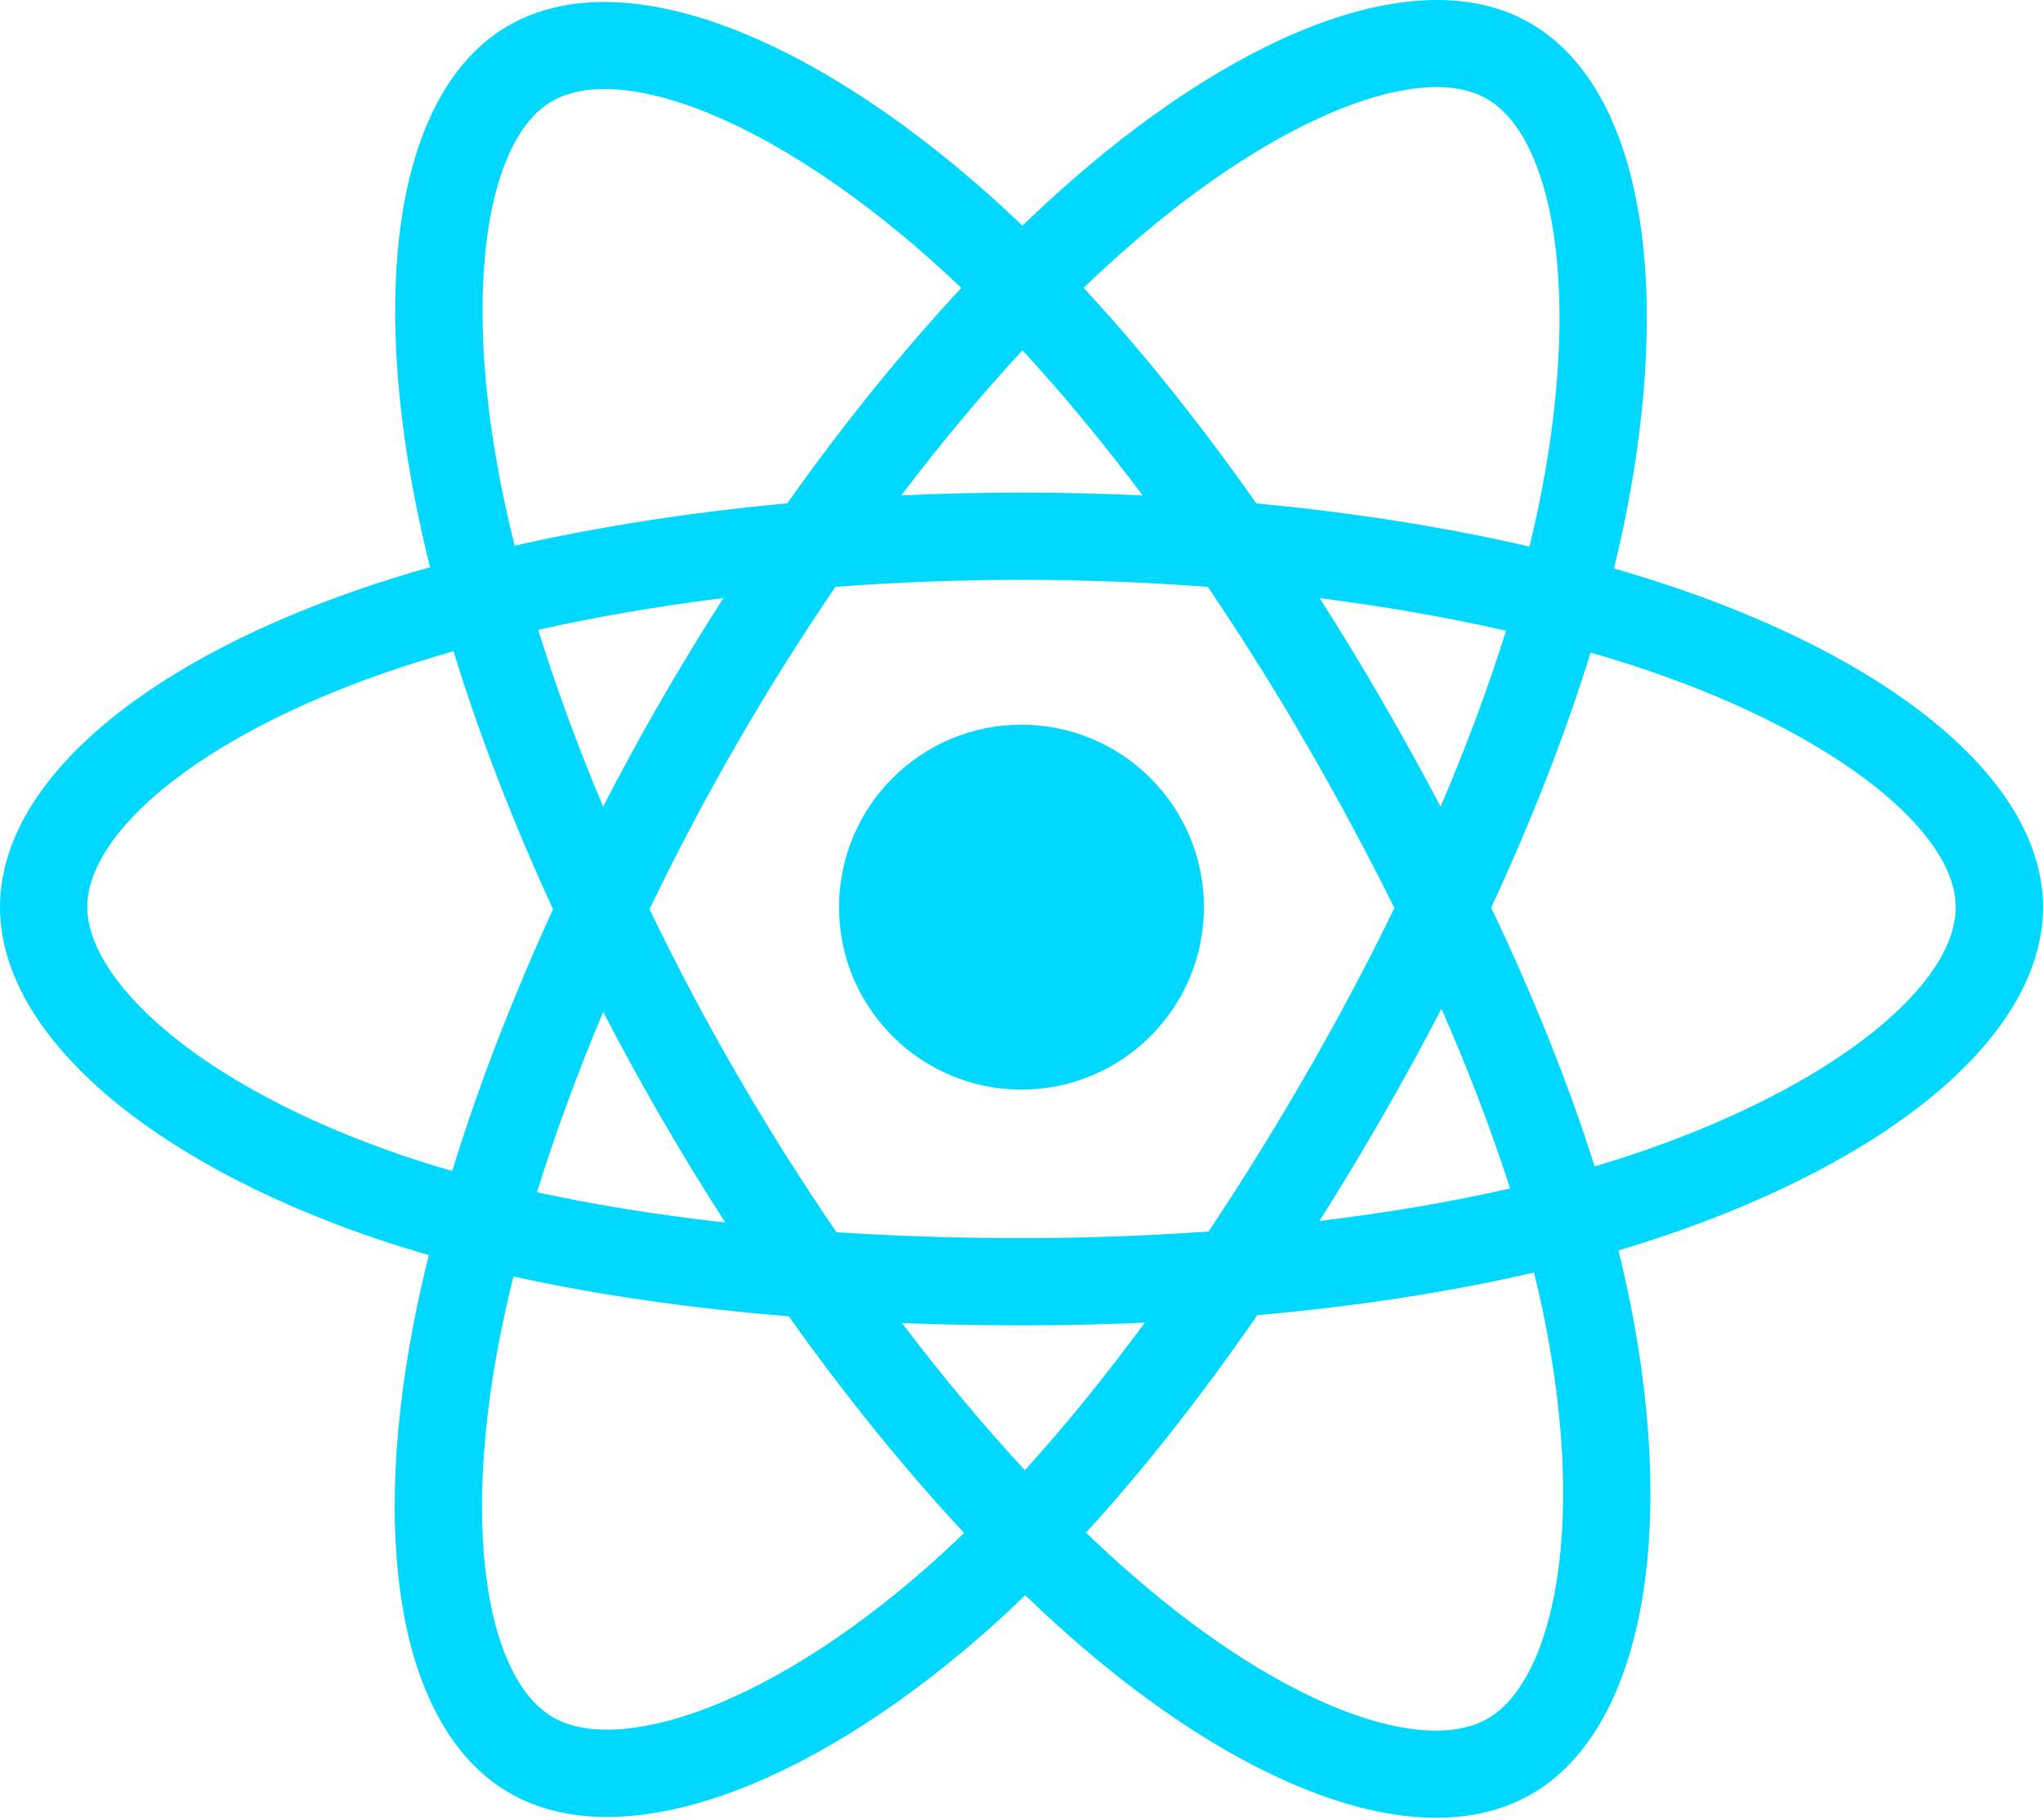
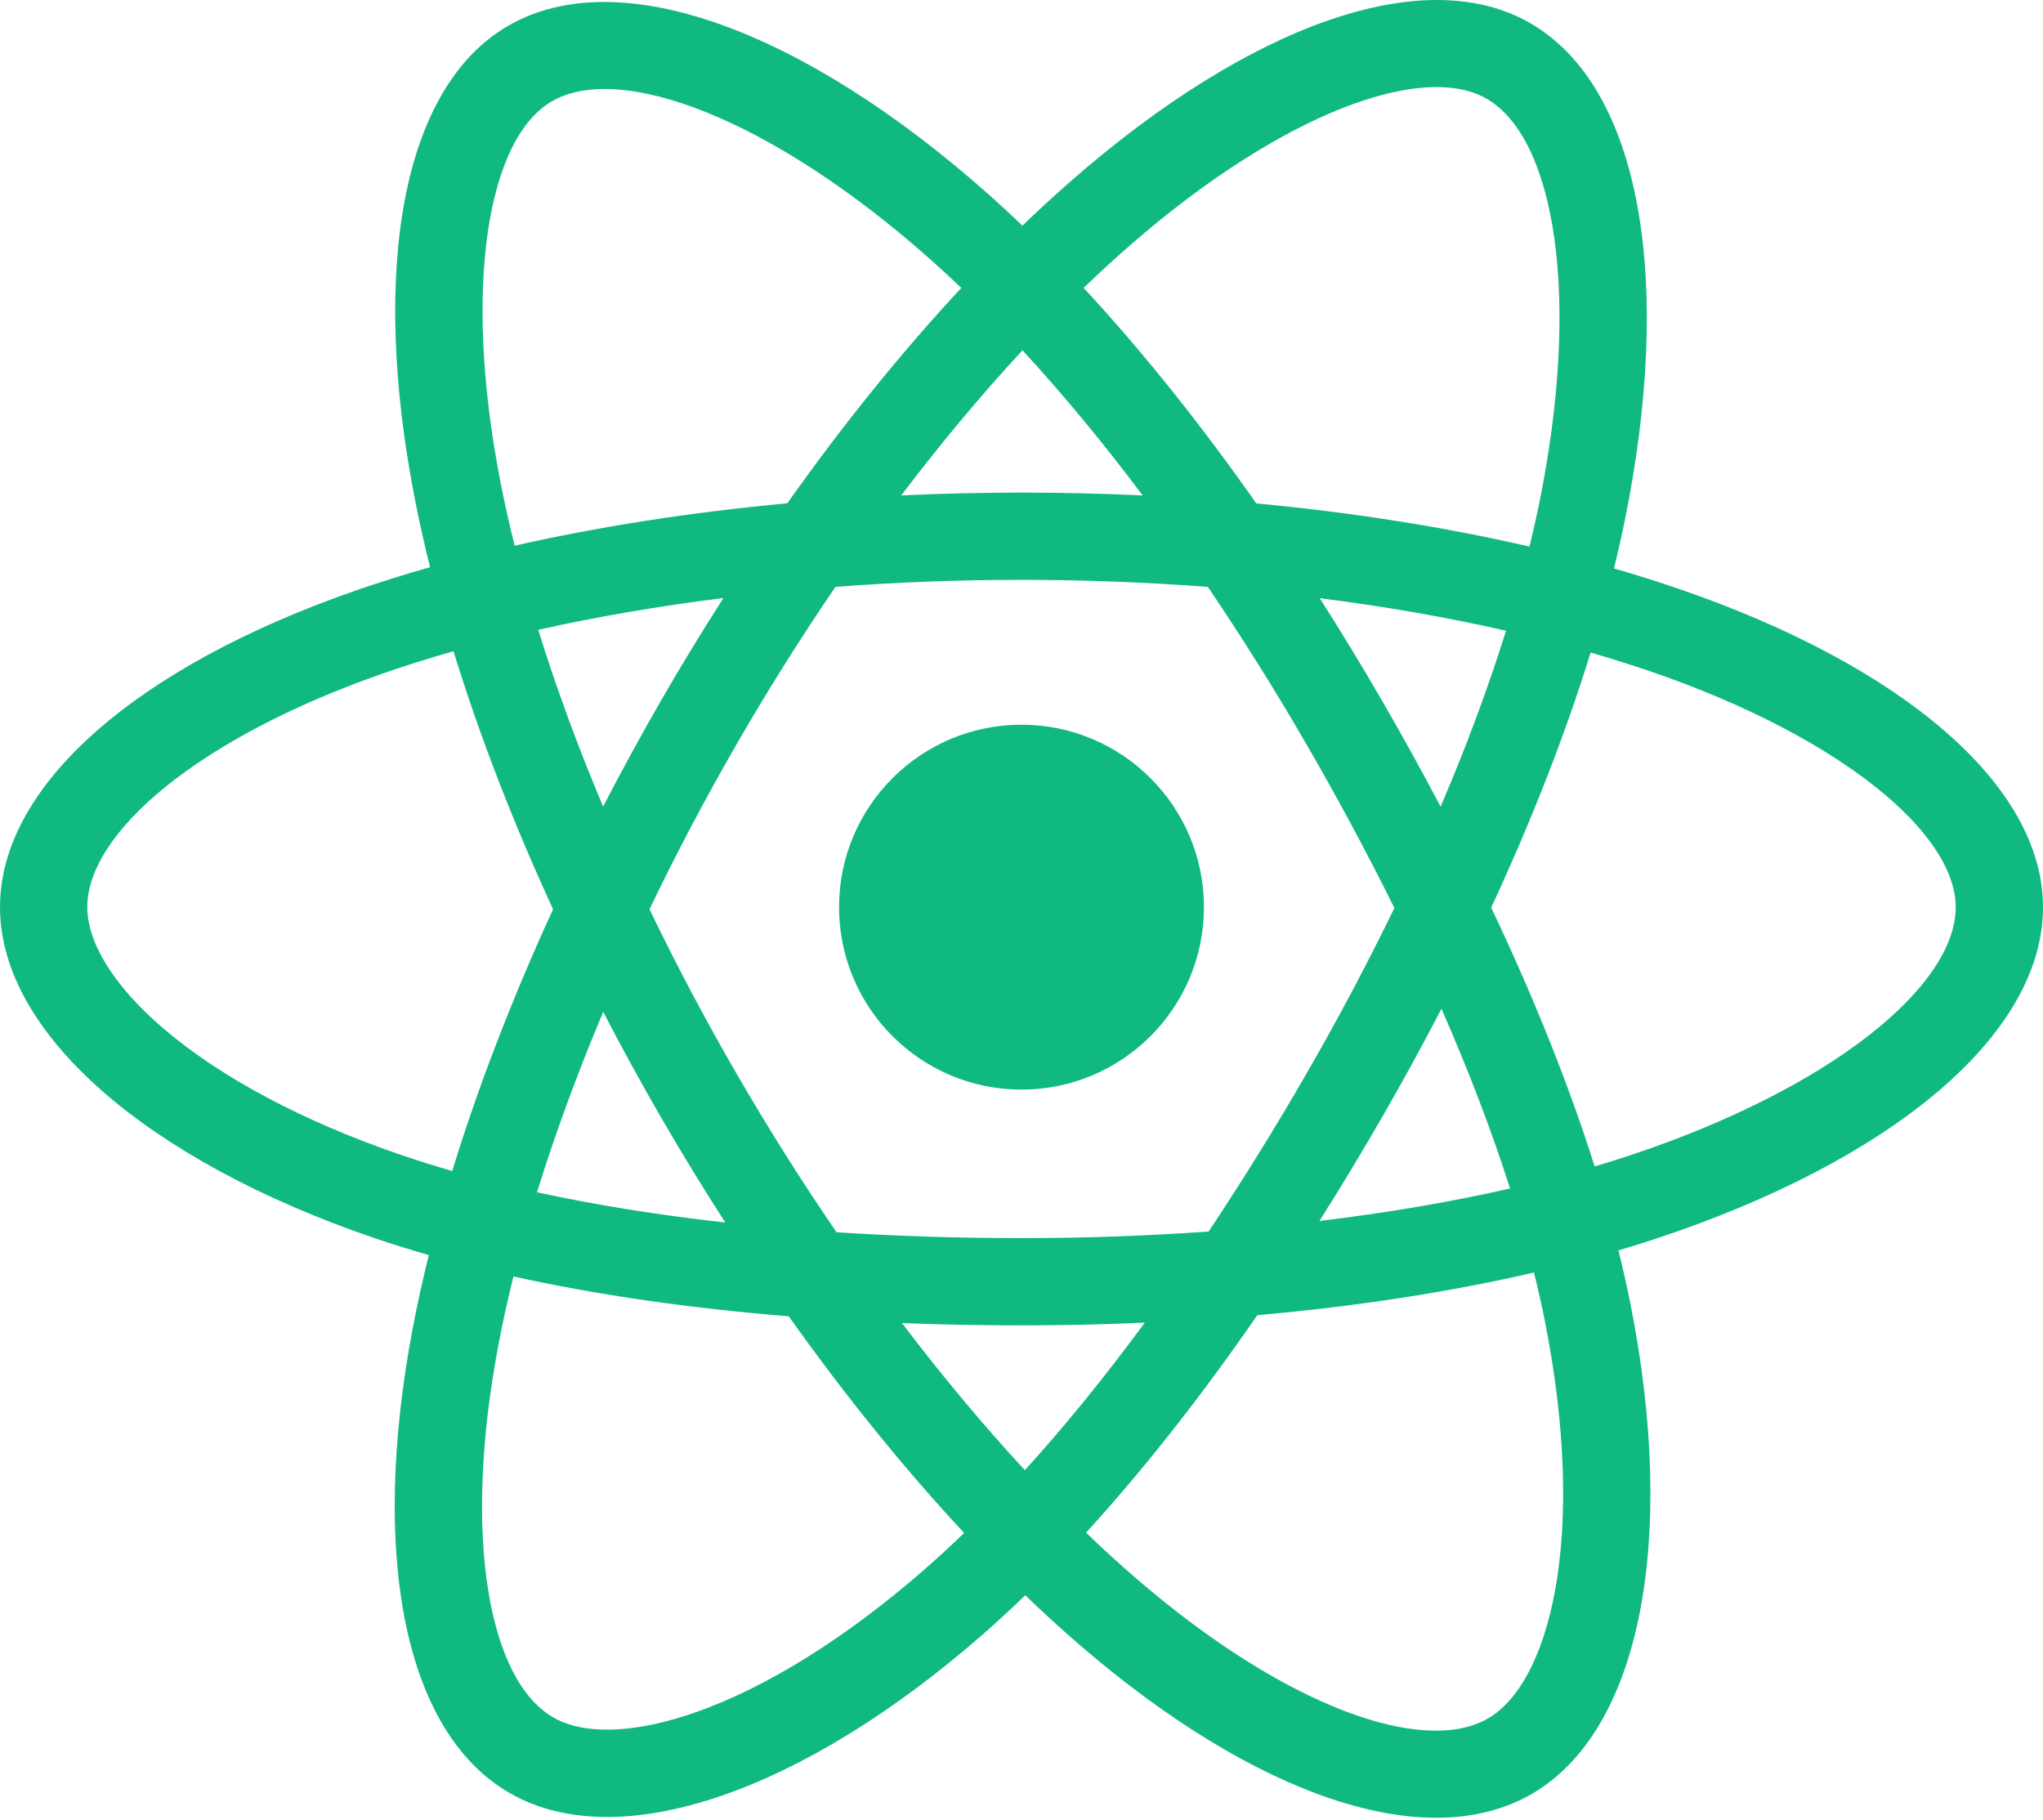
<svg xmlns="http://www.w3.org/2000/svg" aria-hidden="true" role="img" class="iconify iconify--logos" width="35.93" height="32" preserveAspectRatio="xMidYMid meet" viewBox="0 0 256 228">
-   <path fill="#00D8FF" d="M210.483 73.824a171.49 171.49 0 0 0-8.24-2.597c.465-1.9.893-3.777 1.273-5.621c6.238-30.281 2.16-54.676-11.769-62.708c-13.355-7.7-35.196.329-57.254 19.526a171.23 171.23 0 0 0-6.375 5.848a155.866 155.866 0 0 0-4.241-3.917C100.759 3.829 77.587-4.822 63.673 3.233C50.33 10.957 46.379 33.89 51.995 62.588a170.974 170.974 0 0 0 1.892 8.48c-3.28.932-6.445 1.924-9.474 2.98C17.309 83.498 0 98.307 0 113.668c0 15.865 18.582 31.778 46.812 41.427a145.52 145.52 0 0 0 6.921 2.165a167.467 167.467 0 0 0-2.01 9.138c-5.354 28.2-1.173 50.591 12.134 58.266c13.744 7.926 36.812-.22 59.273-19.855a145.567 145.567 0 0 0 5.342-4.923a168.064 168.064 0 0 0 6.92 6.314c21.758 18.722 43.246 26.282 56.54 18.586c13.731-7.949 18.194-32.003 12.4-61.268a145.016 145.016 0 0 0-1.535-6.842c1.62-.48 3.21-.974 4.76-1.488c29.348-9.723 48.443-25.443 48.443-41.52c0-15.417-17.868-30.326-45.517-39.844Zm-6.365 70.984c-1.4.463-2.836.91-4.3 1.345c-3.24-10.257-7.612-21.163-12.963-32.432c5.106-11 9.31-21.767 12.459-31.957c2.619.758 5.16 1.557 7.61 2.4c23.69 8.156 38.14 20.213 38.14 29.504c0 9.896-15.606 22.743-40.946 31.14Zm-10.514 20.834c2.562 12.94 2.927 24.64 1.23 33.787c-1.524 8.219-4.59 13.698-8.382 15.893c-8.067 4.67-25.32-1.4-43.927-17.412a156.726 156.726 0 0 1-6.437-5.87c7.214-7.889 14.423-17.06 21.459-27.246c12.376-1.098 24.068-2.894 34.671-5.345a134.17 134.17 0 0 1 1.386 6.193ZM87.276 214.515c-7.882 2.783-14.16 2.863-17.955.675c-8.075-4.657-11.432-22.636-6.853-46.752a156.923 156.923 0 0 1 1.869-8.499c10.486 2.32 22.093 3.988 34.498 4.994c7.084 9.967 14.501 19.128 21.976 27.15a134.668 134.668 0 0 1-4.877 4.492c-9.933 8.682-19.886 14.842-28.658 17.94ZM50.35 144.747c-12.483-4.267-22.792-9.812-29.858-15.863c-6.35-5.437-9.555-10.836-9.555-15.216c0-9.322 13.897-21.212 37.076-29.293c2.813-.98 5.757-1.905 8.812-2.773c3.204 10.42 7.406 21.315 12.477 32.332c-5.137 11.18-9.399 22.249-12.634 32.792a134.718 134.718 0 0 1-6.318-1.979Zm12.378-84.26c-4.811-24.587-1.616-43.134 6.425-47.789c8.564-4.958 27.502 2.111 47.463 19.835a144.318 144.318 0 0 1 3.841 3.545c-7.438 7.987-14.787 17.08-21.808 26.988c-12.04 1.116-23.565 2.908-34.161 5.309a160.342 160.342 0 0 1-1.76-7.887Zm110.427 27.268a347.8 347.8 0 0 0-7.785-12.803c8.168 1.033 15.994 2.404 23.343 4.08c-2.206 7.072-4.956 14.465-8.193 22.045a381.151 381.151 0 0 0-7.365-13.322Zm-45.032-43.861c5.044 5.465 10.096 11.566 15.065 18.186a322.04 322.04 0 0 0-30.257-.006c4.974-6.559 10.069-12.652 15.192-18.18ZM82.802 87.83a323.167 323.167 0 0 0-7.227 13.238c-3.184-7.553-5.909-14.98-8.134-22.152c7.304-1.634 15.093-2.97 23.209-3.984a321.524 321.524 0 0 0-7.848 12.897Zm8.081 65.352c-8.385-.936-16.291-2.203-23.593-3.793c2.26-7.3 5.045-14.885 8.298-22.6a321.187 321.187 0 0 0 7.257 13.246c2.594 4.48 5.28 8.868 8.038 13.147Zm37.542 31.03c-5.184-5.592-10.354-11.779-15.403-18.433c4.902.192 9.899.29 14.978.29c5.218 0 10.376-.117 15.453-.343c-4.985 6.774-10.018 12.97-15.028 18.486Zm52.198-57.817c3.422 7.8 6.306 15.345 8.596 22.52c-7.422 1.694-15.436 3.058-23.88 4.071a382.417 382.417 0 0 0 7.859-13.026a347.403 347.403 0 0 0 7.425-13.565Zm-16.898 8.101a358.557 358.557 0 0 1-12.281 19.815a329.4 329.4 0 0 1-23.444.823c-7.967 0-15.716-.248-23.178-.732a310.202 310.202 0 0 1-12.513-19.846h.001a307.41 307.41 0 0 1-10.923-20.627a310.278 310.278 0 0 1 10.89-20.637l-.001.001a307.318 307.318 0 0 1 12.413-19.761c7.613-.576 15.42-.876 23.31-.876H128c7.926 0 15.743.303 23.354.883a329.357 329.357 0 0 1 12.335 19.695a358.489 358.489 0 0 1 11.036 20.54a329.472 329.472 0 0 1-11 20.722Zm22.56-122.124c8.572 4.944 11.906 24.881 6.52 51.026c-.344 1.668-.73 3.367-1.15 5.09c-10.622-2.452-22.155-4.275-34.23-5.408c-7.034-10.017-14.323-19.124-21.64-27.008a160.789 160.789 0 0 1 5.888-5.4c18.9-16.447 36.564-22.941 44.612-18.3ZM128 90.808c12.625 0 22.86 10.235 22.86 22.86s-10.235 22.86-22.86 22.86s-22.86-10.235-22.86-22.86s10.235-22.86 22.86-22.86Z" />
+   <path fill="#10b981" d="M210.483 73.824a171.49 171.49 0 0 0-8.24-2.597c.465-1.9.893-3.777 1.273-5.621c6.238-30.281 2.16-54.676-11.769-62.708c-13.355-7.7-35.196.329-57.254 19.526a171.23 171.23 0 0 0-6.375 5.848a155.866 155.866 0 0 0-4.241-3.917C100.759 3.829 77.587-4.822 63.673 3.233C50.33 10.957 46.379 33.89 51.995 62.588a170.974 170.974 0 0 0 1.892 8.48c-3.28.932-6.445 1.924-9.474 2.98C17.309 83.498 0 98.307 0 113.668c0 15.865 18.582 31.778 46.812 41.427a145.52 145.52 0 0 0 6.921 2.165a167.467 167.467 0 0 0-2.01 9.138c-5.354 28.2-1.173 50.591 12.134 58.266c13.744 7.926 36.812-.22 59.273-19.855a145.567 145.567 0 0 0 5.342-4.923a168.064 168.064 0 0 0 6.92 6.314c21.758 18.722 43.246 26.282 56.54 18.586c13.731-7.949 18.194-32.003 12.4-61.268a145.016 145.016 0 0 0-1.535-6.842c1.62-.48 3.21-.974 4.76-1.488c29.348-9.723 48.443-25.443 48.443-41.52c0-15.417-17.868-30.326-45.517-39.844Zm-6.365 70.984c-1.4.463-2.836.91-4.3 1.345c-3.24-10.257-7.612-21.163-12.963-32.432c5.106-11 9.31-21.767 12.459-31.957c2.619.758 5.16 1.557 7.61 2.4c23.69 8.156 38.14 20.213 38.14 29.504c0 9.896-15.606 22.743-40.946 31.14Zm-10.514 20.834c2.562 12.94 2.927 24.64 1.23 33.787c-1.524 8.219-4.59 13.698-8.382 15.893c-8.067 4.67-25.32-1.4-43.927-17.412a156.726 156.726 0 0 1-6.437-5.87c7.214-7.889 14.423-17.06 21.459-27.246c12.376-1.098 24.068-2.894 34.671-5.345a134.17 134.17 0 0 1 1.386 6.193ZM87.276 214.515c-7.882 2.783-14.16 2.863-17.955.675c-8.075-4.657-11.432-22.636-6.853-46.752a156.923 156.923 0 0 1 1.869-8.499c10.486 2.32 22.093 3.988 34.498 4.994c7.084 9.967 14.501 19.128 21.976 27.15a134.668 134.668 0 0 1-4.877 4.492c-9.933 8.682-19.886 14.842-28.658 17.94ZM50.35 144.747c-12.483-4.267-22.792-9.812-29.858-15.863c-6.35-5.437-9.555-10.836-9.555-15.216c0-9.322 13.897-21.212 37.076-29.293c2.813-.98 5.757-1.905 8.812-2.773c3.204 10.42 7.406 21.315 12.477 32.332c-5.137 11.18-9.399 22.249-12.634 32.792a134.718 134.718 0 0 1-6.318-1.979Zm12.378-84.26c-4.811-24.587-1.616-43.134 6.425-47.789c8.564-4.958 27.502 2.111 47.463 19.835a144.318 144.318 0 0 1 3.841 3.545c-7.438 7.987-14.787 17.08-21.808 26.988c-12.04 1.116-23.565 2.908-34.161 5.309a160.342 160.342 0 0 1-1.76-7.887Zm110.427 27.268a347.8 347.8 0 0 0-7.785-12.803c8.168 1.033 15.994 2.404 23.343 4.08c-2.206 7.072-4.956 14.465-8.193 22.045a381.151 381.151 0 0 0-7.365-13.322Zm-45.032-43.861c5.044 5.465 10.096 11.566 15.065 18.186a322.04 322.04 0 0 0-30.257-.006c4.974-6.559 10.069-12.652 15.192-18.18ZM82.802 87.83a323.167 323.167 0 0 0-7.227 13.238c-3.184-7.553-5.909-14.98-8.134-22.152c7.304-1.634 15.093-2.97 23.209-3.984a321.524 321.524 0 0 0-7.848 12.897Zm8.081 65.352c-8.385-.936-16.291-2.203-23.593-3.793c2.26-7.3 5.045-14.885 8.298-22.6a321.187 321.187 0 0 0 7.257 13.246c2.594 4.48 5.28 8.868 8.038 13.147Zm37.542 31.03c-5.184-5.592-10.354-11.779-15.403-18.433c4.902.192 9.899.29 14.978.29c5.218 0 10.376-.117 15.453-.343c-4.985 6.774-10.018 12.97-15.028 18.486Zm52.198-57.817c3.422 7.8 6.306 15.345 8.596 22.52c-7.422 1.694-15.436 3.058-23.88 4.071a382.417 382.417 0 0 0 7.859-13.026a347.403 347.403 0 0 0 7.425-13.565Zm-16.898 8.101a358.557 358.557 0 0 1-12.281 19.815a329.4 329.4 0 0 1-23.444.823c-7.967 0-15.716-.248-23.178-.732a310.202 310.202 0 0 1-12.513-19.846h.001a307.41 307.41 0 0 1-10.923-20.627a310.278 310.278 0 0 1 10.89-20.637l-.001.001a307.318 307.318 0 0 1 12.413-19.761c7.613-.576 15.42-.876 23.31-.876H128c7.926 0 15.743.303 23.354.883a329.357 329.357 0 0 1 12.335 19.695a358.489 358.489 0 0 1 11.036 20.54a329.472 329.472 0 0 1-11 20.722Zm22.56-122.124c8.572 4.944 11.906 24.881 6.52 51.026c-.344 1.668-.73 3.367-1.15 5.09c-10.622-2.452-22.155-4.275-34.23-5.408c-7.034-10.017-14.323-19.124-21.64-27.008a160.789 160.789 0 0 1 5.888-5.4c18.9-16.447 36.564-22.941 44.612-18.3ZM128 90.808c12.625 0 22.86 10.235 22.86 22.86s-10.235 22.86-22.86 22.86s-22.86-10.235-22.86-22.86s10.235-22.86 22.86-22.86Z" />
</svg>
